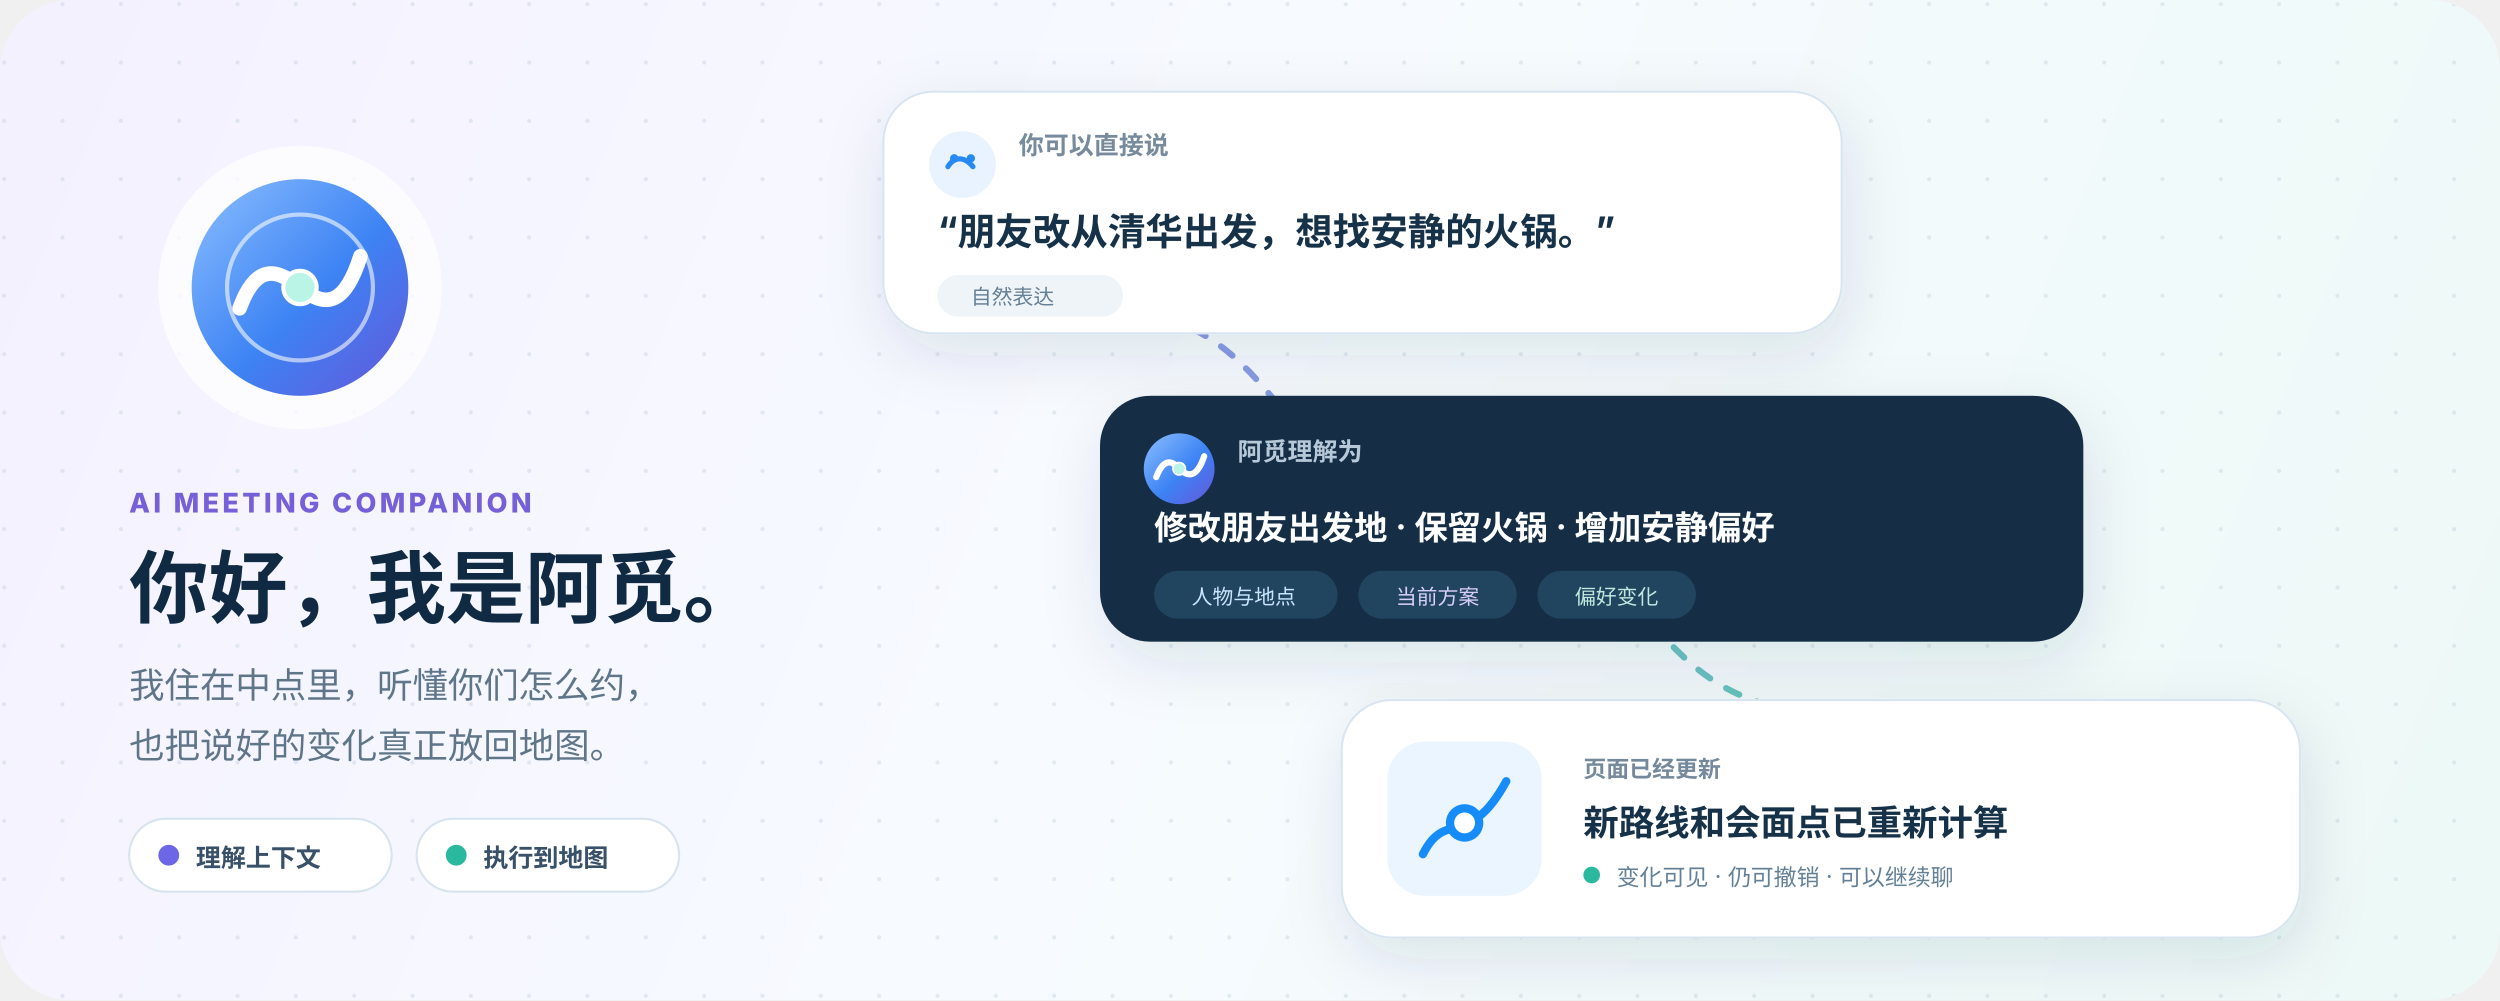
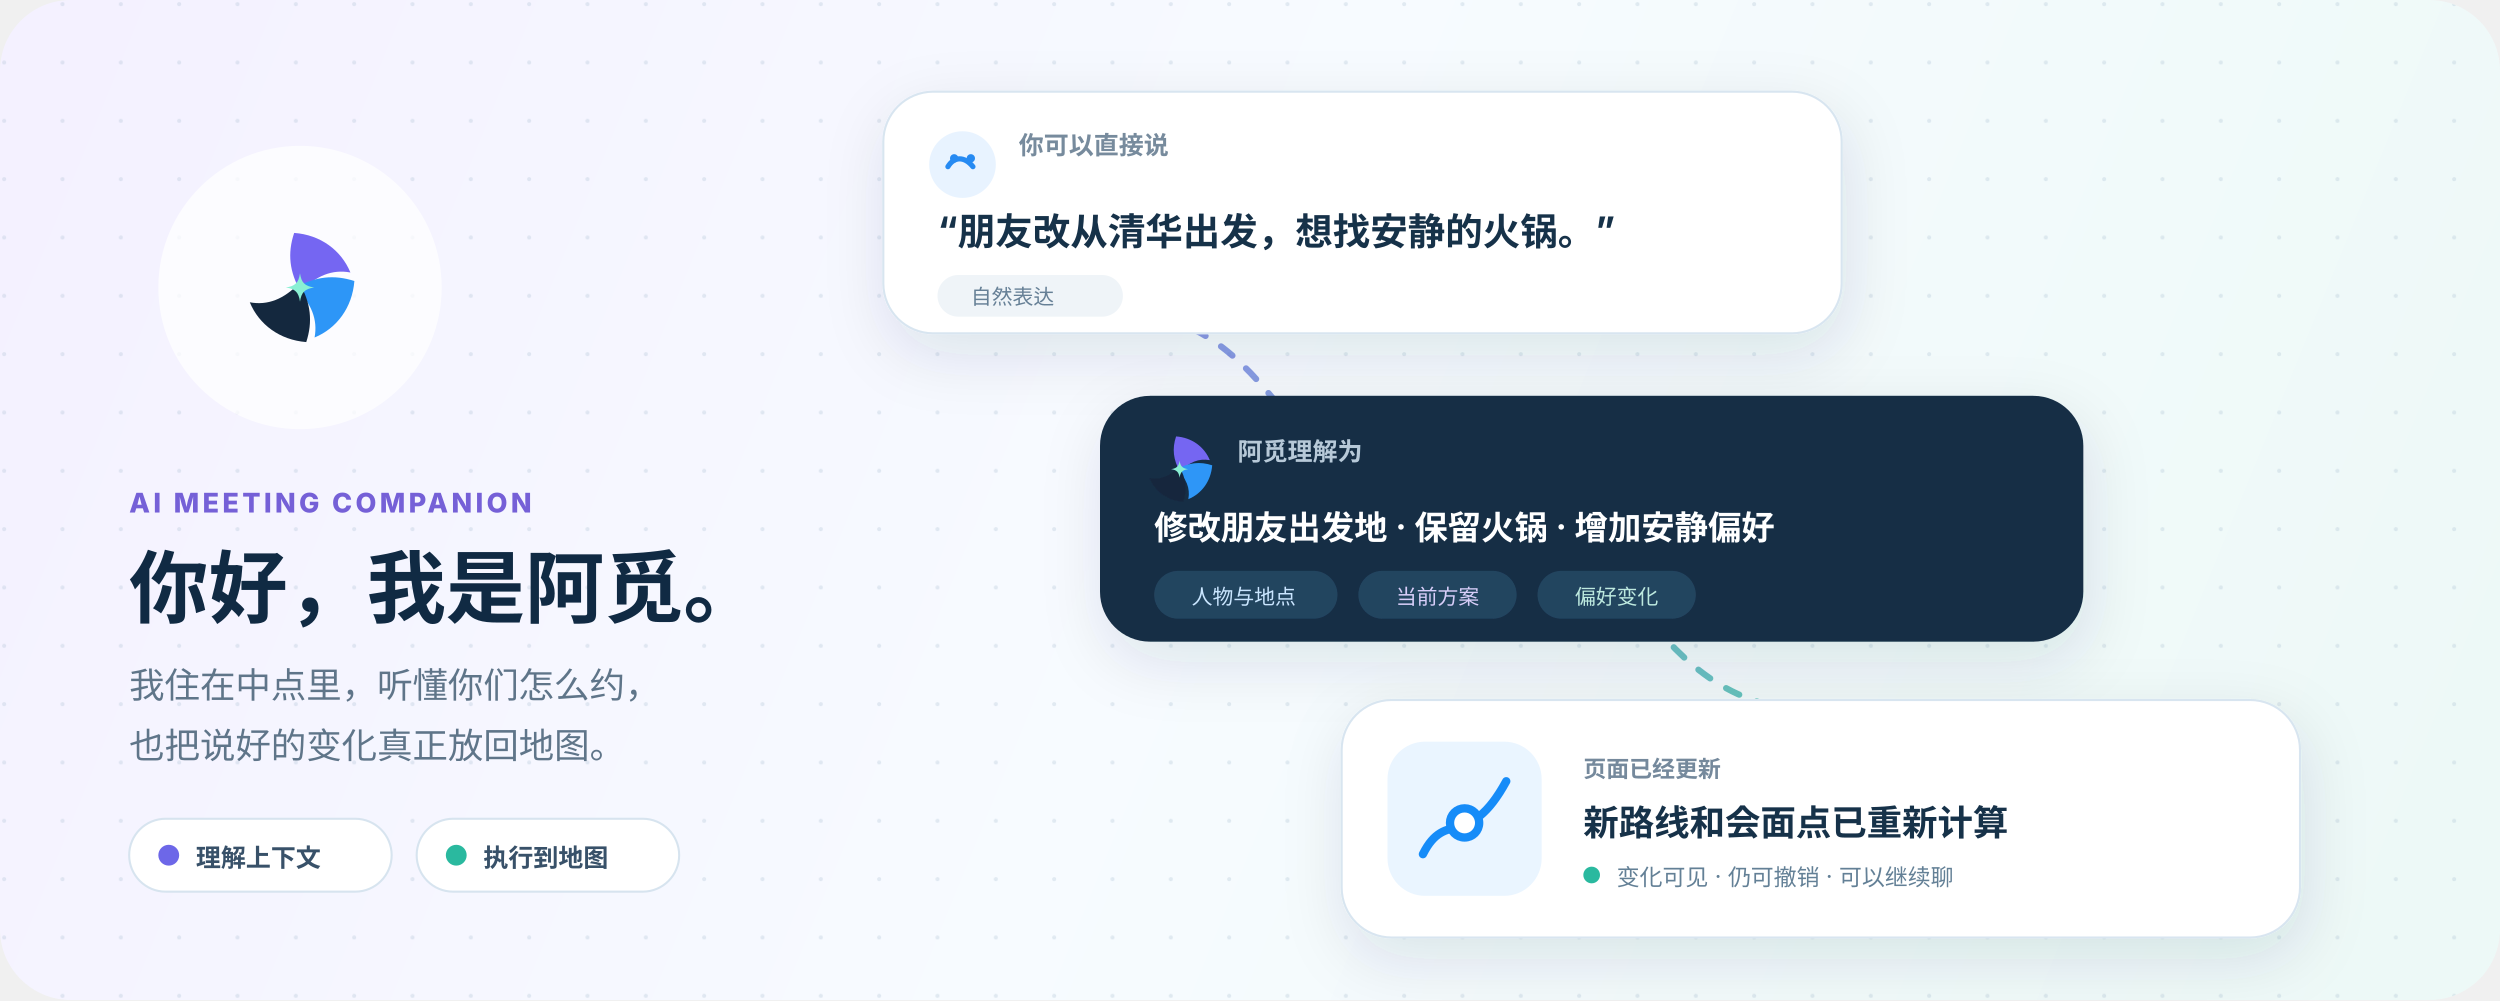
<svg xmlns="http://www.w3.org/2000/svg" width="1200" height="480" viewBox="0 0 1200 480" fill="none" role="img" aria-labelledby="title desc">
  <defs>
    <linearGradient id="bg" x1="34" y1="12" x2="1152" y2="468" gradientUnits="userSpaceOnUse">
      <stop stop-color="#F4F1FF" />
      <stop offset="0.48" stop-color="#F7FBFF" />
      <stop offset="1" stop-color="#EDF9F7" />
    </linearGradient>
    <linearGradient id="orb" x1="0" y1="0" x2="1" y2="1">
      <stop stop-color="#8CBFFF" />
      <stop offset="0.55" stop-color="#3D83F4" />
      <stop offset="1" stop-color="#6656D9" />
    </linearGradient>
    <linearGradient id="line" x1="0" y1="0" x2="1" y2="0">
      <stop stop-color="#6C67E8" />
      <stop offset="1" stop-color="#29B99E" />
    </linearGradient>
    <filter id="shadow" x="-30%" y="-30%" width="160%" height="180%">
      <feDropShadow dy="10" stdDeviation="15" flood-color="#163A59" flood-opacity="0.11" />
    </filter>
    <pattern id="dots" width="28" height="28" patternUnits="userSpaceOnUse">
      <circle cx="2" cy="2" r="1" fill="#9DB5CA" fill-opacity="0.24" />
    </pattern>
  </defs>
  <rect width="1200" height="480" rx="34" fill="url(#bg)" />
  <rect width="1200" height="480" rx="34" fill="url(#dots)" />
  <g transform="translate(62 56)" font-family="Inter,-apple-system,BlinkMacSystemFont,'PingFang SC','Microsoft YaHei',sans-serif">
    <circle cx="82" cy="82" r="68" fill="white" fill-opacity="0.74" />
-     <circle cx="82" cy="82" r="52" fill="url(#orb)" />
-     <circle cx="82" cy="82" r="35" stroke="white" stroke-opacity="0.58" stroke-width="2" />
-     <path d="M53 92C60 73 69 71 81.7 82" stroke="white" stroke-width="7" stroke-linecap="round" />
-     <path d="M82.3 82C95 93 104 89 111 67" stroke="white" stroke-width="7" stroke-linecap="round" />
-     <circle cx="82" cy="82" r="8" fill="#B9F4E6" stroke="white" stroke-width="2" />
+     <g transform="translate(50 50)">
+       <path d="M29.2 5.8C41.8 6.7 51.8 14.1 56.2 24.8C47.6 23.2 39.7 26.2 32.4 34.1C26.9 24.6 25.9 15.6 29.2 5.8Z" fill="#7566F2" />
+       <path d="M58.1 28.9C57.1 41.6 49.7 51.6 39 56C40.6 47.4 37.5 39.5 29.7 32.2C39.2 26.7 48.3 25.7 58.1 28.9Z" fill="#2D96F7" />
+       <path d="M35 58.2C22.3 57.2 12.3 49.8 7.9 39.1C16.5 40.7 24.4 37.6 31.7 29.8C37.2 39.3 38.2 48.4 35 58.2Z" fill="#14283E" />
+       <path d="M32 25.2C32.65 29.7 34.3 31.35 38.8 32C34.3 32.65 32.65 34.3 32 38.8C31.35 34.3 29.7 32.65 25.2 32C29.7 31.35 31.35 29.7 32 25.2Z" fill="#8AF0D3" />
+     </g>
    <text x="0" y="190" fill="#7560D7" font-size="13" font-weight="760" letter-spacing="1.6">AI MEETING COMPANION</text>
    <text x="0" y="240" fill="#102A43" font-size="38" font-weight="780">你好，我是阿觅。</text>
    <text x="0" y="279" fill="#5F7589" font-size="17">我住在中点里，听懂你们怎么约，</text>
    <text x="0" y="308" fill="#5F7589" font-size="17">也把说好的变化真正放回地图。</text>
    <g transform="translate(0 337)">
      <rect width="126" height="35" rx="17.5" fill="white" stroke="#D7E4EF" />
      <circle cx="19" cy="17.5" r="5" fill="#6D67E8" />
      <text x="32" y="23" fill="#385169" font-size="12" font-weight="650">理解上下文</text>
      <rect x="138" width="126" height="35" rx="17.5" fill="white" stroke="#D7E4EF" />
      <circle cx="157" cy="17.5" r="5" fill="#2AB99F" />
      <text x="170" y="23" fill="#385169" font-size="12" font-weight="650">执行到地图</text>
    </g>
  </g>
  <g transform="translate(424 44)" font-family="Inter,-apple-system,BlinkMacSystemFont,'PingFang SC','Microsoft YaHei',sans-serif">
    <path d="M102 104C201 104 183 202 280 202C370 202 357 298 455 298" stroke="url(#line)" stroke-width="3" stroke-linecap="round" stroke-dasharray="7 9" opacity="0.72" />
    <g filter="url(#shadow)">
      <rect width="460" height="116" rx="24" fill="white" stroke="#D8E5F0" />
      <circle cx="38" cy="35" r="16" fill="#E8F3FF" />
      <path d="M31 36C34 31 39 31 43 36" stroke="#278AF2" stroke-width="2.5" stroke-linecap="round" />
      <circle cx="34" cy="32" r="2" fill="#278AF2" />
      <circle cx="42" cy="32" r="2" fill="#278AF2" />
      <text x="65" y="30" fill="#778B9D" font-size="12" font-weight="650">你可以直接说</text>
      <text x="26" y="73" fill="#173149" font-size="18" font-weight="680">“朋友改从清华出发，想找安静的火锅。”</text>
      <rect x="26" y="88" width="89" height="20" rx="10" fill="#EFF4F8" />
      <text x="42" y="102" fill="#668096" font-size="10">自然表达</text>
    </g>
    <g transform="translate(104 146)" filter="url(#shadow)">
      <rect width="472" height="118" rx="24" fill="#142D45" />
-       <circle cx="38" cy="35" r="17" fill="url(#orb)" />
-       <path d="M27 39C30 31 34 30 37.8 35" stroke="white" stroke-width="3" stroke-linecap="round" />
-       <path d="M38.2 35C43 40 47 38 50 29" stroke="white" stroke-width="3" stroke-linecap="round" />
-       <circle cx="38" cy="35" r="3" fill="#B9F4E6" stroke="white" stroke-width=".8" />
+       <g transform="translate(19 16) scale(.6)">
+         <path d="M29.2 5.8C41.8 6.7 51.8 14.1 56.2 24.8C47.6 23.2 39.7 26.2 32.4 34.1C26.9 24.6 25.9 15.6 29.2 5.8Z" fill="#7566F2" />
+         <path d="M58.1 28.9C57.1 41.6 49.7 51.6 39 56C40.6 47.4 37.5 39.5 29.7 32.2C39.2 26.7 48.3 25.7 58.1 28.9Z" fill="#2D96F7" />
+         <path d="M35 58.2C22.3 57.2 12.3 49.8 7.9 39.1C16.5 40.7 24.4 37.6 31.7 29.8C37.2 39.3 38.2 48.4 35 58.2Z" fill="#14283E" />
+         <path d="M32 25.2C32.65 29.7 34.3 31.35 38.8 32C34.3 32.65 32.65 34.3 32 38.8C31.35 34.3 29.7 32.65 25.2 32C29.7 31.35 31.35 29.7 32 25.2Z" fill="#8AF0D3" />
+       </g>
      <text x="66" y="31" fill="#B7C9D8" font-size="12" font-weight="650">阿觅理解为</text>
      <text x="26" y="69" fill="white" font-size="16" font-weight="690">修改朋友出发地 · 保留火锅 · 增加安静偏好</text>
      <g transform="translate(26 84)">
        <rect width="88" height="23" rx="11.5" fill="#24445F" />
        <text x="18" y="16" fill="#C9E6FF" font-size="10">人物与地点</text>
        <rect x="98" width="76" height="23" rx="11.5" fill="#24445F" />
        <text x="116" y="16" fill="#D7CEF9" font-size="10">当前方案</text>
        <rect x="184" width="76" height="23" rx="11.5" fill="#24445F" />
        <text x="202" y="16" fill="#BDEADF" font-size="10">偏好变化</text>
      </g>
    </g>
    <g transform="translate(220 292)" filter="url(#shadow)">
      <rect width="460" height="114" rx="24" fill="white" stroke="#D8E5F0" />
      <rect x="22" y="20" width="74" height="74" rx="18" fill="#EAF5FF" />
      <path d="M39 74C50 52 61 72 79 39" stroke="#188CF8" stroke-width="4" stroke-linecap="round" />
      <circle cx="59" cy="59" r="7" fill="white" stroke="#188CF8" stroke-width="4" />
      <text x="116" y="37" fill="#74899C" font-size="11" font-weight="650">页面已经更新</text>
      <text x="116" y="65" fill="#173149" font-size="17" font-weight="730">新路线和会面点已重新计算</text>
      <circle cx="120" cy="84" r="4" fill="#2AB99F" />
      <text x="132" y="89" fill="#638096" font-size="11">变化可见 · 仍可撤销 · 可以继续聊</text>
    </g>
  </g>
</svg>
